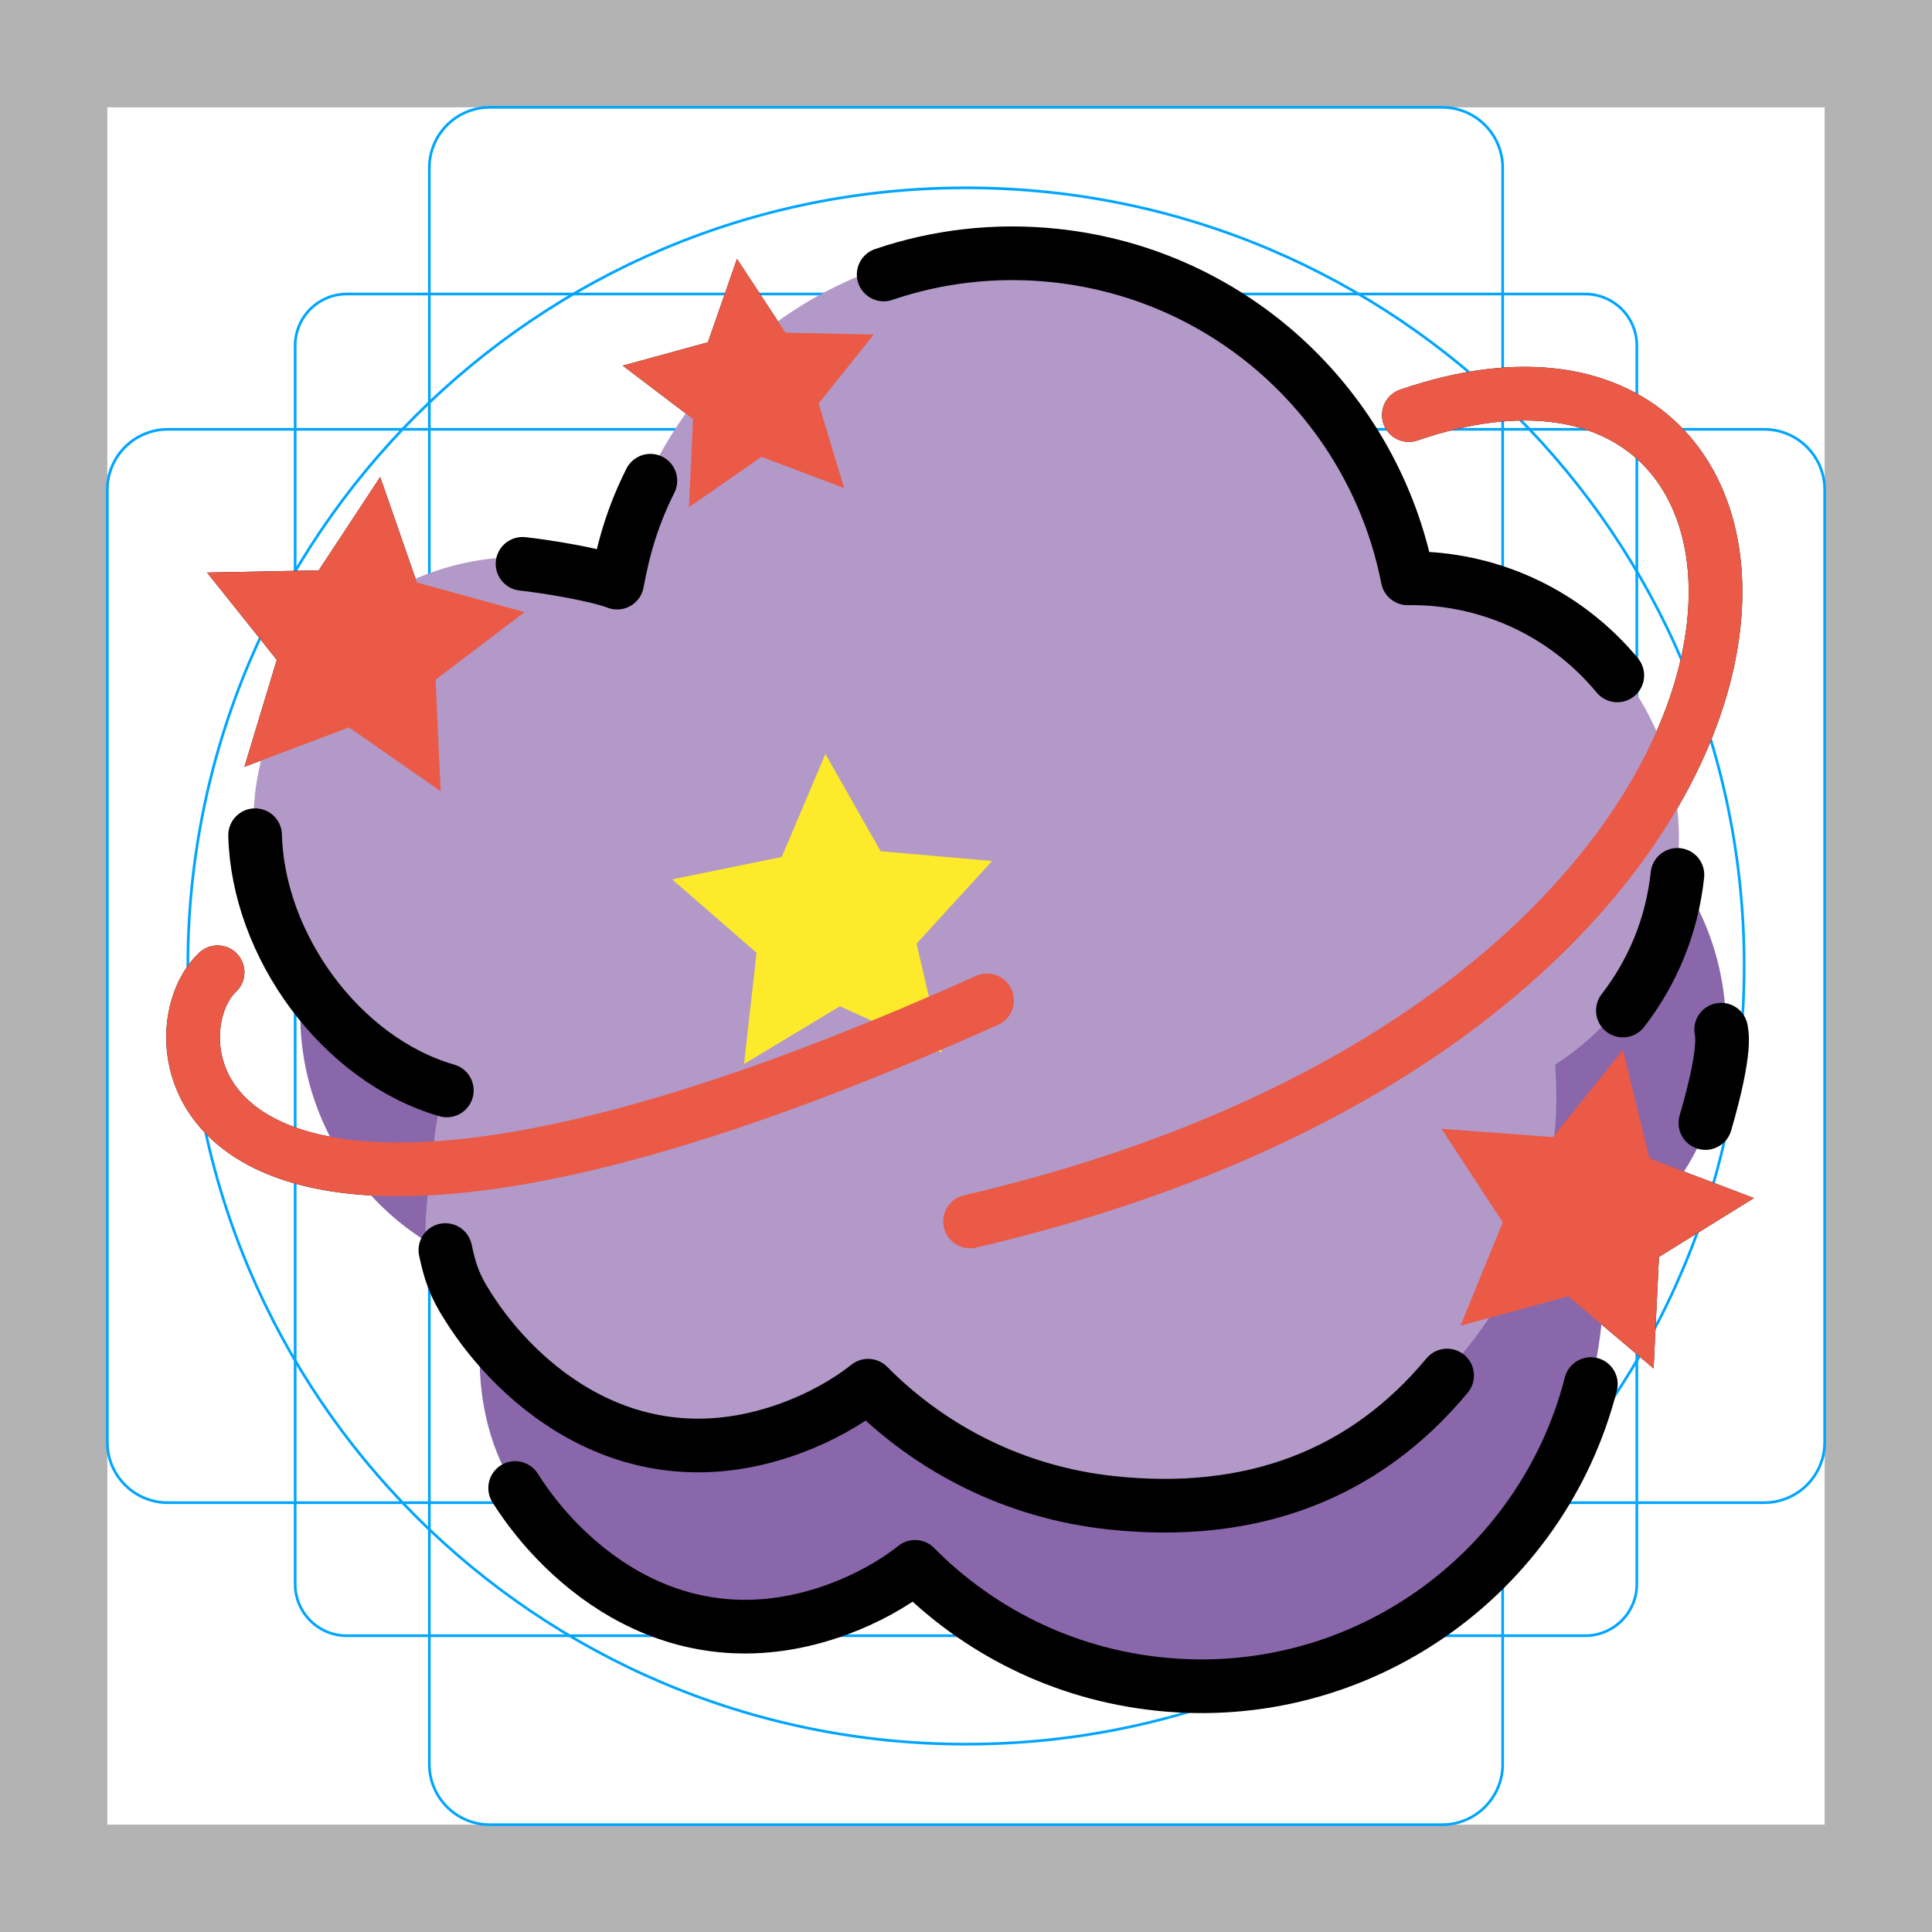
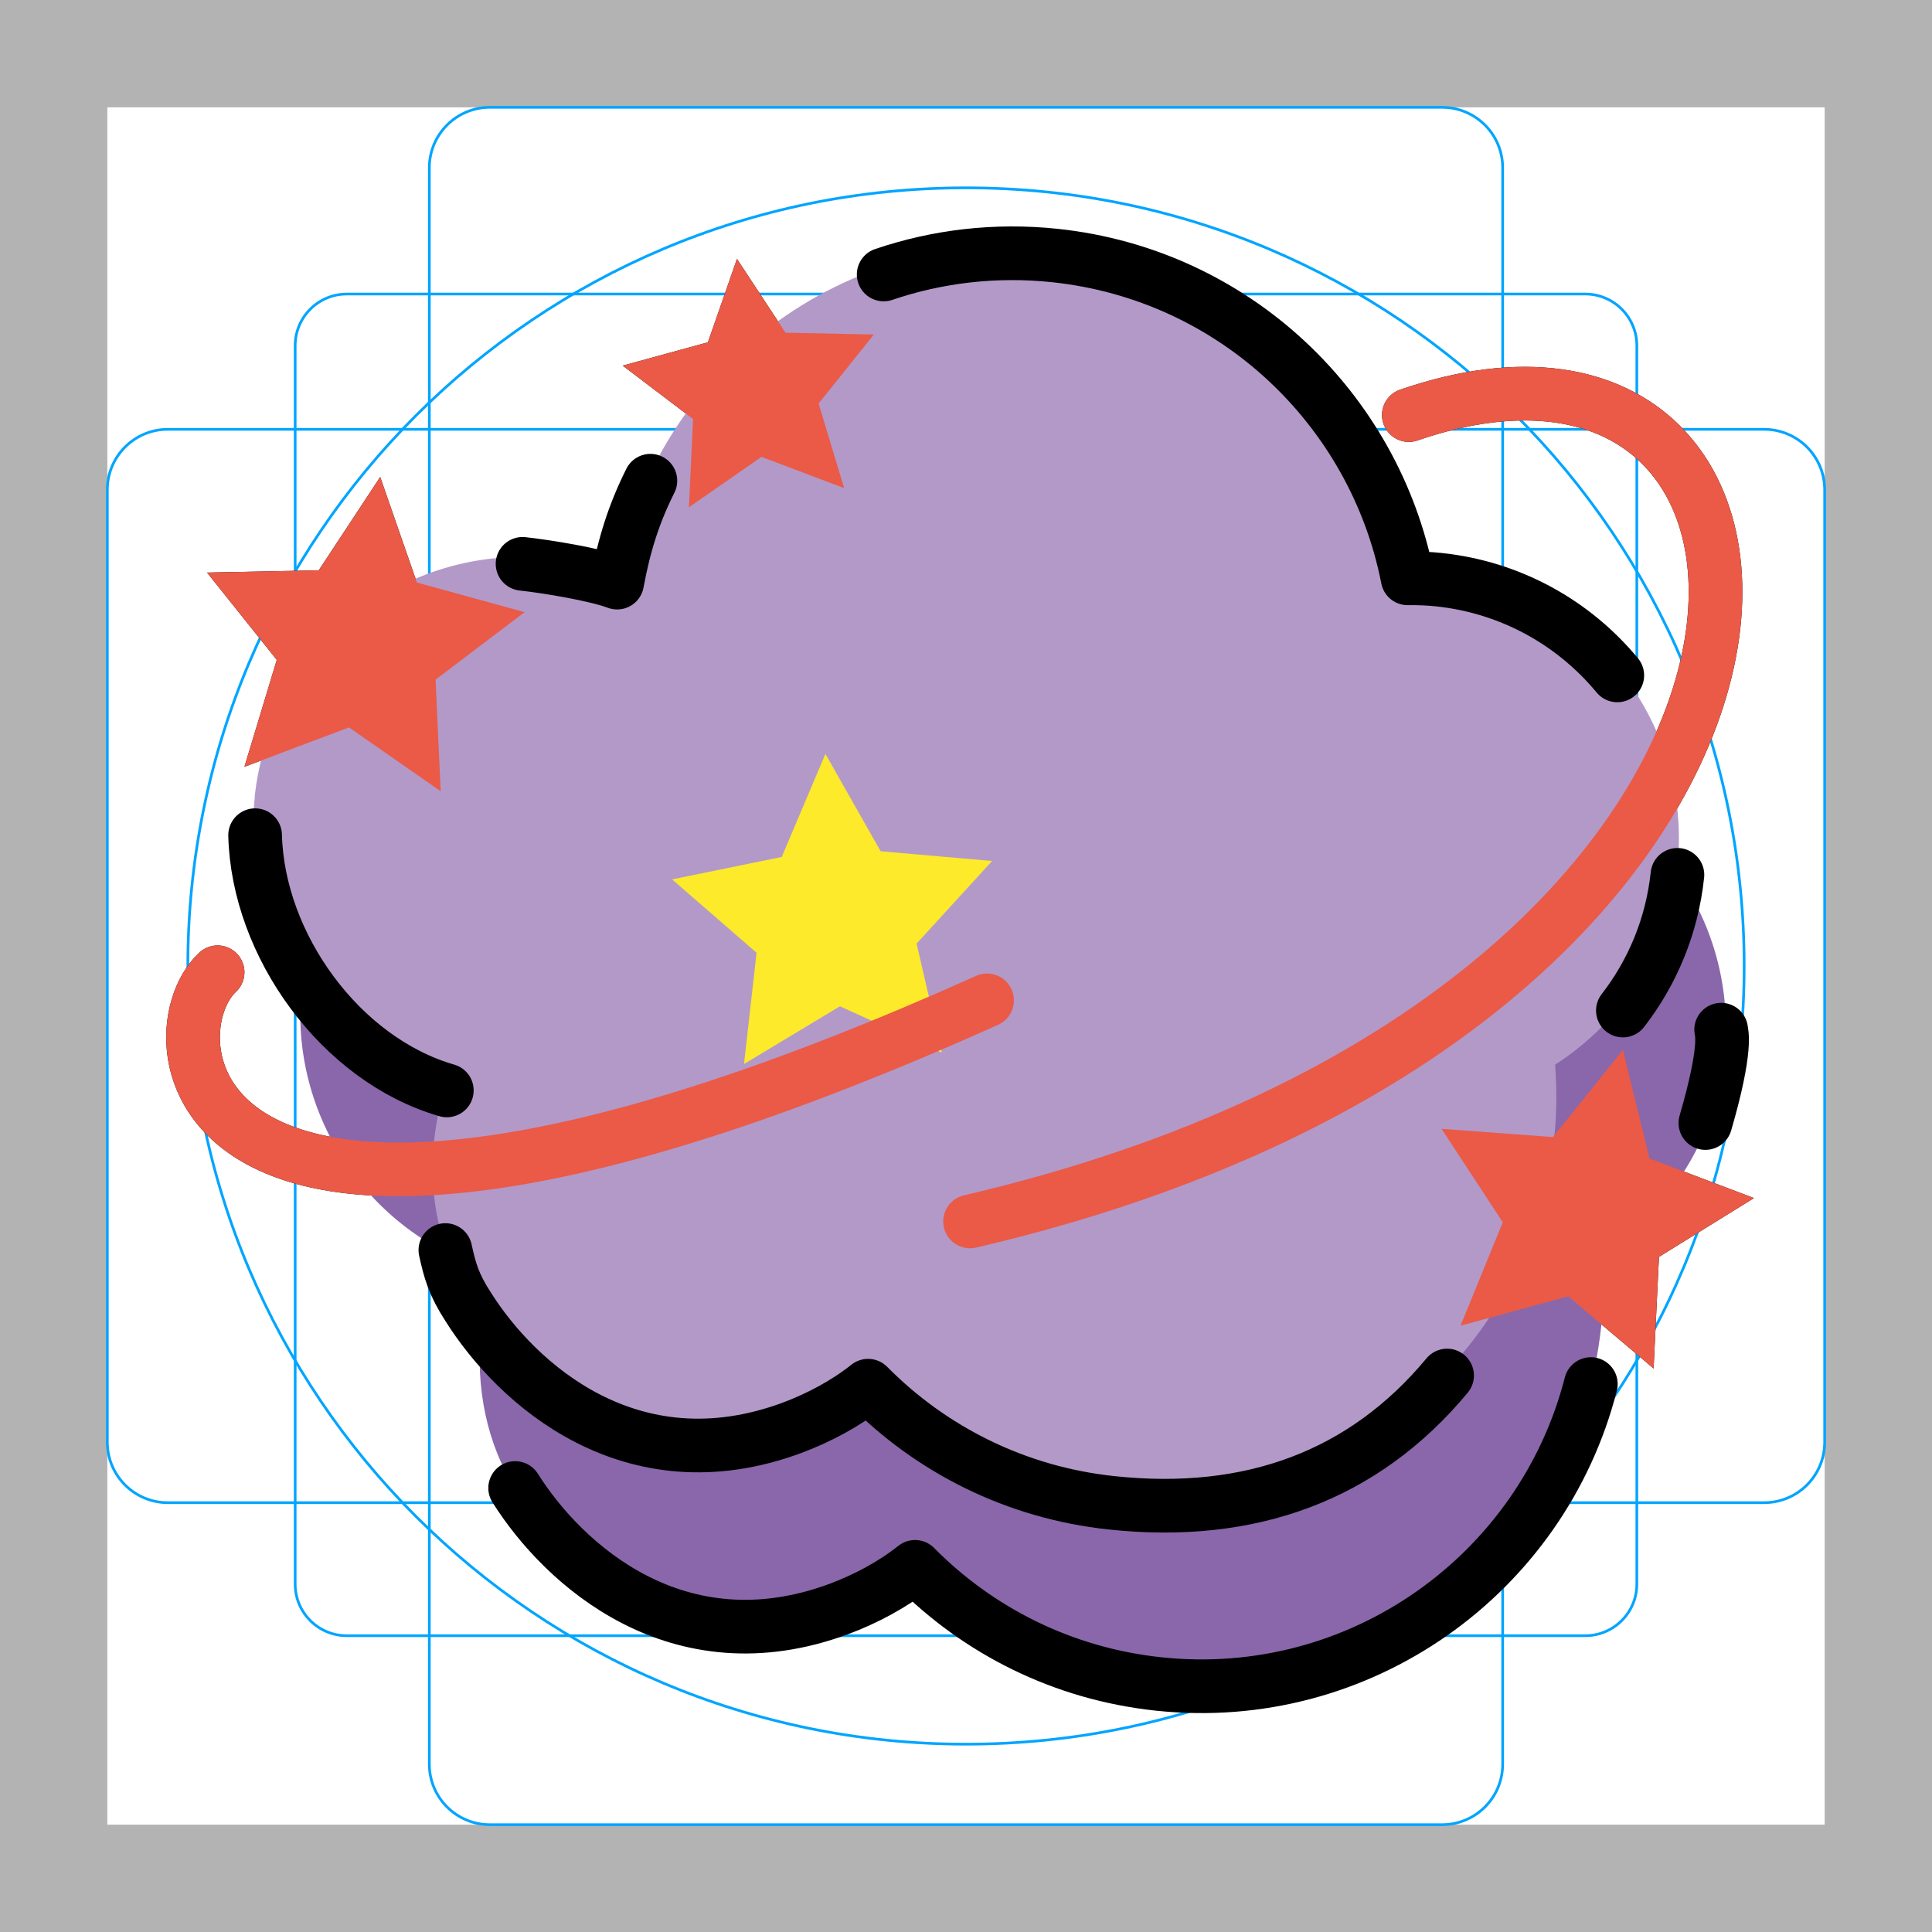
<svg xmlns="http://www.w3.org/2000/svg" id="emoji" version="1.1" viewBox="0 0 72 72">
  <g id="grid">
    <path d="m68 4v64h-64v-64h64m4-4h-72v72h72z" fill="#b3b3b3" />
    <path d="m12.923 10.958h46.154c1.062 0 1.923 0.861 1.923 1.923v46.154c0 1.062-0.861 1.923-1.923 1.923h-46.154c-1.062 0-1.923-0.861-1.923-1.923v-46.154c0-1.062 0.861-1.923 1.923-1.923z" fill="none" stroke="#00a5ff" stroke-miterlimit="10" stroke-width=".1" />
    <path d="M 18.254,4 H 53.746 C 54.991,4 56,5.009 56,6.254 V 65.746 C 56,66.991 54.991,68 53.746,68 H 18.254 C 17.009,68 16,66.991 16,65.746 V 6.254 C 16,5.009 17.009,4 18.254,4 Z" fill="none" stroke="#00a5ff" stroke-miterlimit="10" stroke-width=".1" />
    <path d="M 68,18.254 V 53.746 C 68,54.991 66.991,56 65.746,56 H 6.254 C 5.009,56 4,54.991 4,53.746 V 18.254 C 4,17.009 5.009,16 6.254,16 H 65.746 C 66.991,16 68,17.009 68,18.254 Z" fill="none" stroke="#00a5ff" stroke-miterlimit="10" stroke-width=".1" />
    <circle cx="36" cy="36" r="29" fill="none" stroke="#00a5ff" stroke-miterlimit="10" stroke-width=".1" />
  </g>
  <g id="line-supplement" transform="translate(-.1891 -4.0002)" fill="none" stroke="#000" stroke-linecap="round" stroke-linejoin="round" stroke-width="2">
    <path d="m35.288 43.228-3.797-1.726-3.575 2.15 0.468-4.145-3.149-2.735 4.087-0.836 1.628-3.84 2.058 3.628 4.155 0.362-2.815 3.078z" fill="#000" stroke="none" stroke-linecap="round" stroke-linejoin="round" stroke-width="2" />
    <path transform="translate(.1891 4.0002)" d="m8.109 36.234c-2.592 2.393-1.544 14.619 28.676 1.047" />
    <path transform="translate(.1891 4.0002)" d="m36.151 45.52c34.096-7.945 33.327-35.901 16.352-30.052" />
    <path transform="translate(.1891 4.0002)" d="m61.625 51-3.179-2.689-4.017 1.094 1.575-3.854-2.282-3.483 4.152 0.307 2.607-3.246 0.991 4.044 3.893 1.476-3.54 2.192z" fill="#000" stroke="none" stroke-linecap="round" stroke-linejoin="round" stroke-width="2" />
    <path transform="translate(.1891 4.0002)" d="m16.423 29.487-3.417-2.378-3.897 1.467 1.206-3.985-2.599-3.253 4.163-0.085 2.29-3.477 1.367 3.933 4.015 1.104-3.318 2.515z" fill="#000" stroke="none" stroke-linecap="round" stroke-linejoin="round" stroke-width="2" />
    <path transform="translate(.1891 4.0002)" d="m31.458 18.189-3.08-1.162-2.703 1.878 0.154-3.288-2.622-1.991 3.175-0.87 1.083-3.108 1.808 2.75 3.291 0.07-2.057 2.57z" fill="#000" stroke="none" stroke-linecap="round" stroke-linejoin="round" stroke-width="2" />
  </g>
  <g id="color">
    <path d="m11.24 36.739c0.584-5.492 5.509-9.471 11-8.887 0.881 0.094 1.717 0.31 2.508 0.611 1.407-7.636 8.471-13.02 16.32-12.19 6.705 0.713 11.91 5.74 13.14 12.03 0.386-0.004 0.774 0.008 1.167 0.05 5.492 0.584 9.471 5.509 8.887 11-0.334 3.141-2.091 5.782-4.558 7.363 0.066 0.888 0.066 1.792-0.031 2.709-0.875 8.238-8.263 14.21-16.5 13.33-3.578-0.38-6.725-1.991-9.072-4.364-0.827 0.658-1.839 1.199-2.84 1.571-5.994 2.218-10.265-1.651-12.063-4.509-1.03-1.581-1.499-3.732-1.264-5.94 0.079-0.74 0.242-1.449 0.469-2.126-4.569-1.322-7.676-5.758-7.156-10.65z" fill="#8967aa" />
-     <path d="m9.49 29.7c0.584-5.492 5.509-9.471 11-8.887 0.881 0.094 1.717 0.31 2.508 0.611 1.407-7.636 8.471-13.02 16.32-12.19 6.705 0.713 11.91 5.74 13.14 12.03 0.386-0.004 0.774 0.008 1.167 0.05 5.492 0.584 9.471 5.509 8.887 11-0.334 3.141-2.091 5.782-4.558 7.363 0.066 0.888 0.066 1.792-0.031 2.709-0.875 8.238-8.263 14.21-16.5 13.33-3.578-0.38-6.725-1.991-9.072-4.364-0.827 0.658-1.757 2.187-2.758 2.559-5.451 1.263-10.61-0.943-13.1-5.334-1.042-1.779-0.544-3.895-0.31-6.103 0.079-0.74 0.242-1.449 0.469-2.126-4.569-1.322-7.676-5.758-7.156-10.65z" fill="#b399c8" />
+     <path d="m9.49 29.7c0.584-5.492 5.509-9.471 11-8.887 0.881 0.094 1.717 0.31 2.508 0.611 1.407-7.636 8.471-13.02 16.32-12.19 6.705 0.713 11.91 5.74 13.14 12.03 0.386-0.004 0.774 0.008 1.167 0.05 5.492 0.584 9.471 5.509 8.887 11-0.334 3.141-2.091 5.782-4.558 7.363 0.066 0.888 0.066 1.792-0.031 2.709-0.875 8.238-8.263 14.21-16.5 13.33-3.578-0.38-6.725-1.991-9.072-4.364-0.827 0.658-1.757 2.187-2.758 2.559-5.451 1.263-9.655-1.239-12.145-5.63-1.042-1.779-1.499-3.599-1.265-5.807 0.079-0.74 0.242-1.449 0.469-2.126-4.569-1.322-7.676-5.758-7.156-10.65z" fill="#b399c8" />
    <path transform="translate(-.875 11.562)" d="m35.974 27.666-3.797-1.726-3.575 2.15 0.468-4.145-3.149-2.735 4.087-0.836 1.628-3.84 2.058 3.628 4.155 0.362-2.815 3.078z" fill="#fcea2b" stroke-linecap="round" stroke-linejoin="round" stroke-width="2" />
    <path d="m8.109 36.234c-2.592 2.393-1.544 14.619 28.676 1.047" fill="none" stroke="#ea5a47" stroke-linecap="round" stroke-linejoin="round" stroke-width="2" />
    <path d="m36.151 45.52c34.096-7.945 33.327-35.901 16.352-30.052" fill="none" stroke="#ea5a47" stroke-linecap="round" stroke-linejoin="round" stroke-width="2" />
    <path d="m61.625 51-3.179-2.689-4.017 1.094 1.575-3.854-2.282-3.483 4.152 0.307 2.607-3.246 0.991 4.044 3.893 1.476-3.54 2.192z" fill="#ea5a47" stroke-linecap="round" stroke-linejoin="round" stroke-width="2" />
    <path d="m16.423 29.487-3.417-2.378-3.897 1.467 1.206-3.985-2.599-3.253 4.163-0.085 2.29-3.477 1.367 3.933 4.015 1.104-3.318 2.515z" fill="#ea5a47" stroke-linecap="round" stroke-linejoin="round" stroke-width="2" />
    <path transform="rotate(15.804,37.951,32.691)" d="m27.754 20.506-3.28-0.28-2.09 2.543-0.748-3.206-3.065-1.201 2.818-1.702 0.196-3.286 2.489 2.154 3.186-0.829-1.279 3.033z" fill="#ea5a47" stroke-linecap="round" stroke-linejoin="round" stroke-width="2" />
  </g>
  <g id="line" fill="none" stroke="#000" stroke-linecap="round" stroke-linejoin="round" stroke-width="2">
    <path d="m16.652 40.637c-3.962-1.146-7.043-5.415-7.145-9.512m9.967-10.112c0.881 0.094 2.733 0.398 3.525 0.7 0.261-1.414 0.621-2.563 1.239-3.798m8.694-7.686c1.991-0.676 4.157-0.942 6.387-0.706 6.705 0.713 11.91 5.74 13.14 12.03 0.386-0.004 0.774 0.008 1.167 0.05 2.703 0.287 5.04 1.626 6.646 3.567m2.241 7.433c-0.203 1.913-0.935 3.641-2.033 5.057m-6.551 13.602c-3.099 3.731-7.322 5.297-12.505 4.743-3.578-0.38-6.725-1.991-9.072-4.364-0.827 0.658-1.839 1.199-2.84 1.571-5.994 2.218-10.265-1.651-12.063-4.509-0.541-0.831-0.685-1.355-0.851-2.117" />
    <path d="m64.142 38.373c0.007 0.096 0.238 0.645-0.587 3.479m-4.269 9.728c-1.817 7.098-8.613 11.977-16.113 11.176-3.578-0.38-6.725-1.991-9.072-4.364-0.827 0.658-1.839 1.199-2.84 1.571-5.994 2.218-10.265-1.651-12.063-4.509" />
  </g>
</svg>
